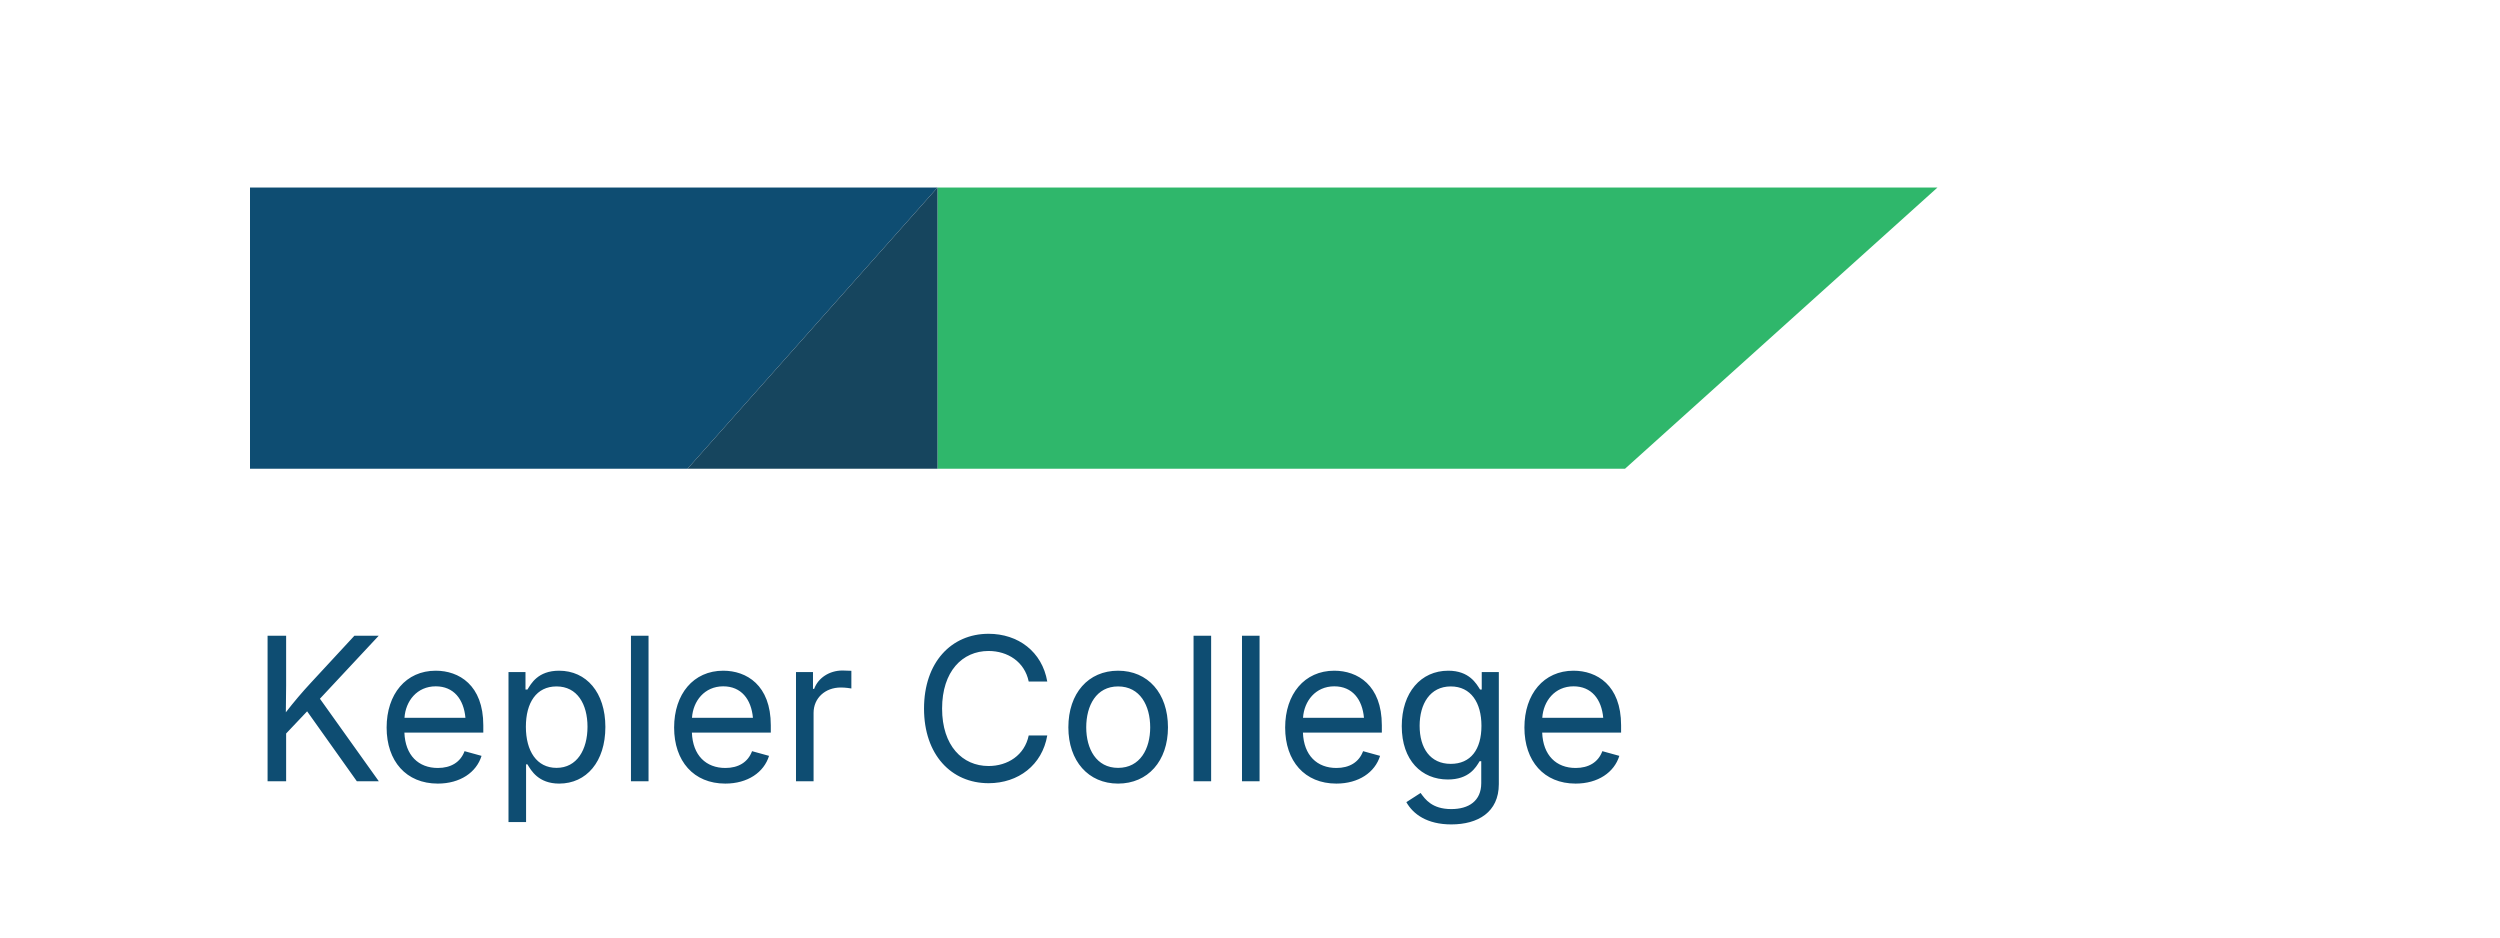
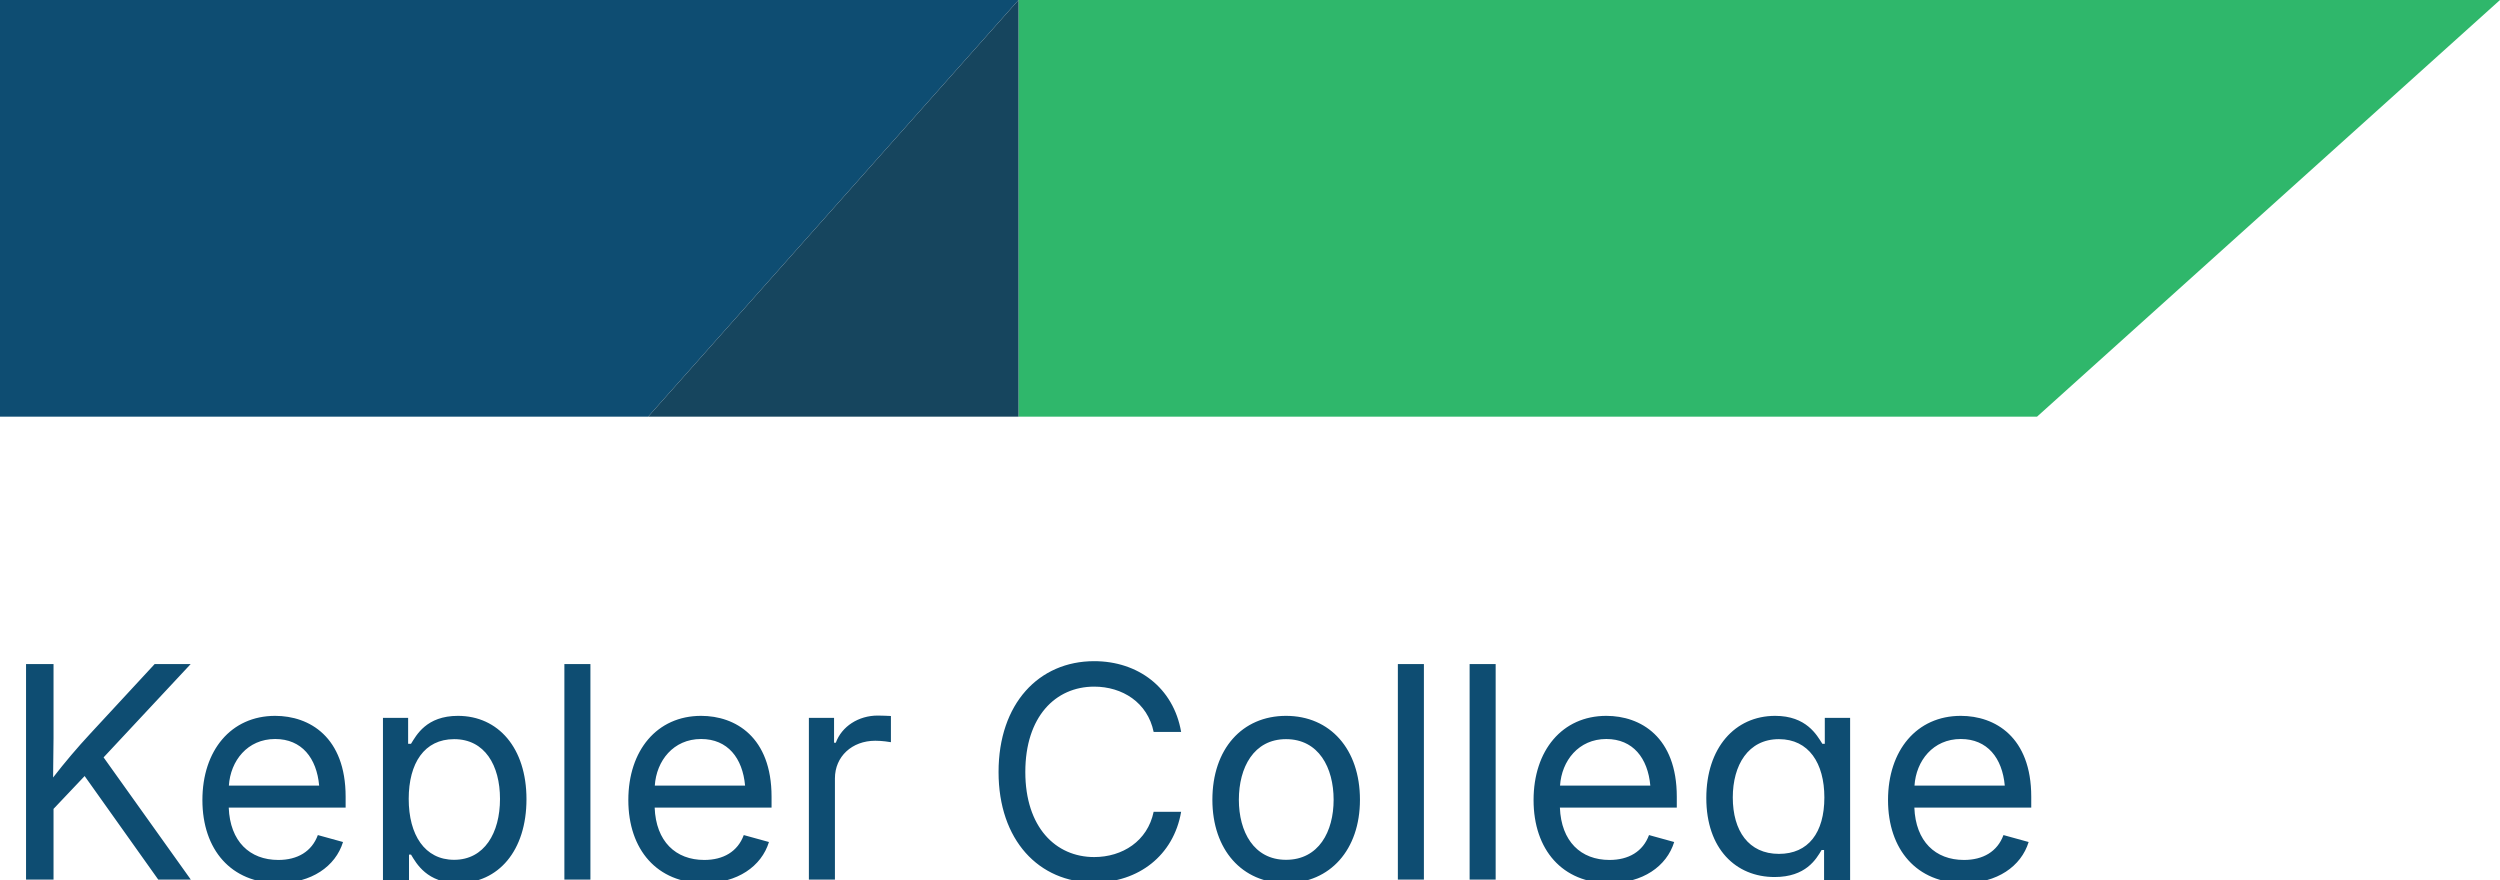
- <svg xmlns="http://www.w3.org/2000/svg" viewBox="0 0 800 300">
+ <svg xmlns="http://www.w3.org/2000/svg" viewBox="80 60 540 190">
  <polygon points="80,60 300,60 220,150 80,150" fill="#0E4D72" />
  <polygon points="300,60 620,60 520,150 300,150" fill="#2FB76B" />
  <polygon points="300,60 220,150 300,150" fill="#0B3C56" opacity="0.95" />
  <text x="80" y="250" font-family="Inter, Arial, Helvetica, sans-serif" font-size="64" fill="#0E4D72">Kepler College</text>
</svg>
